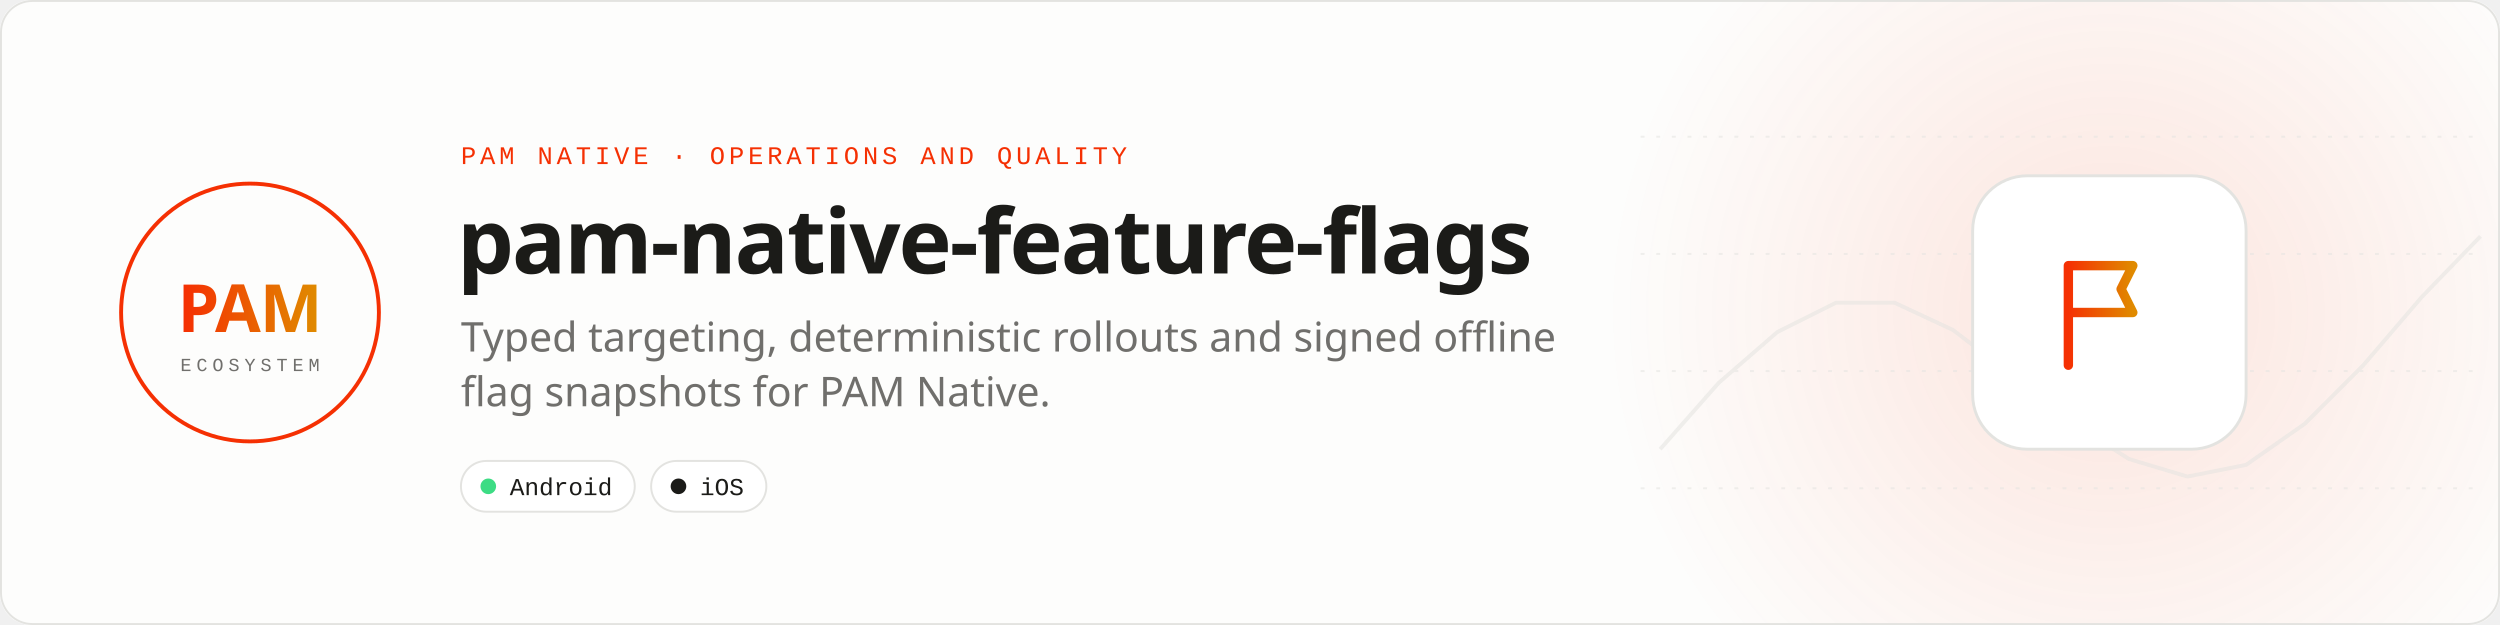
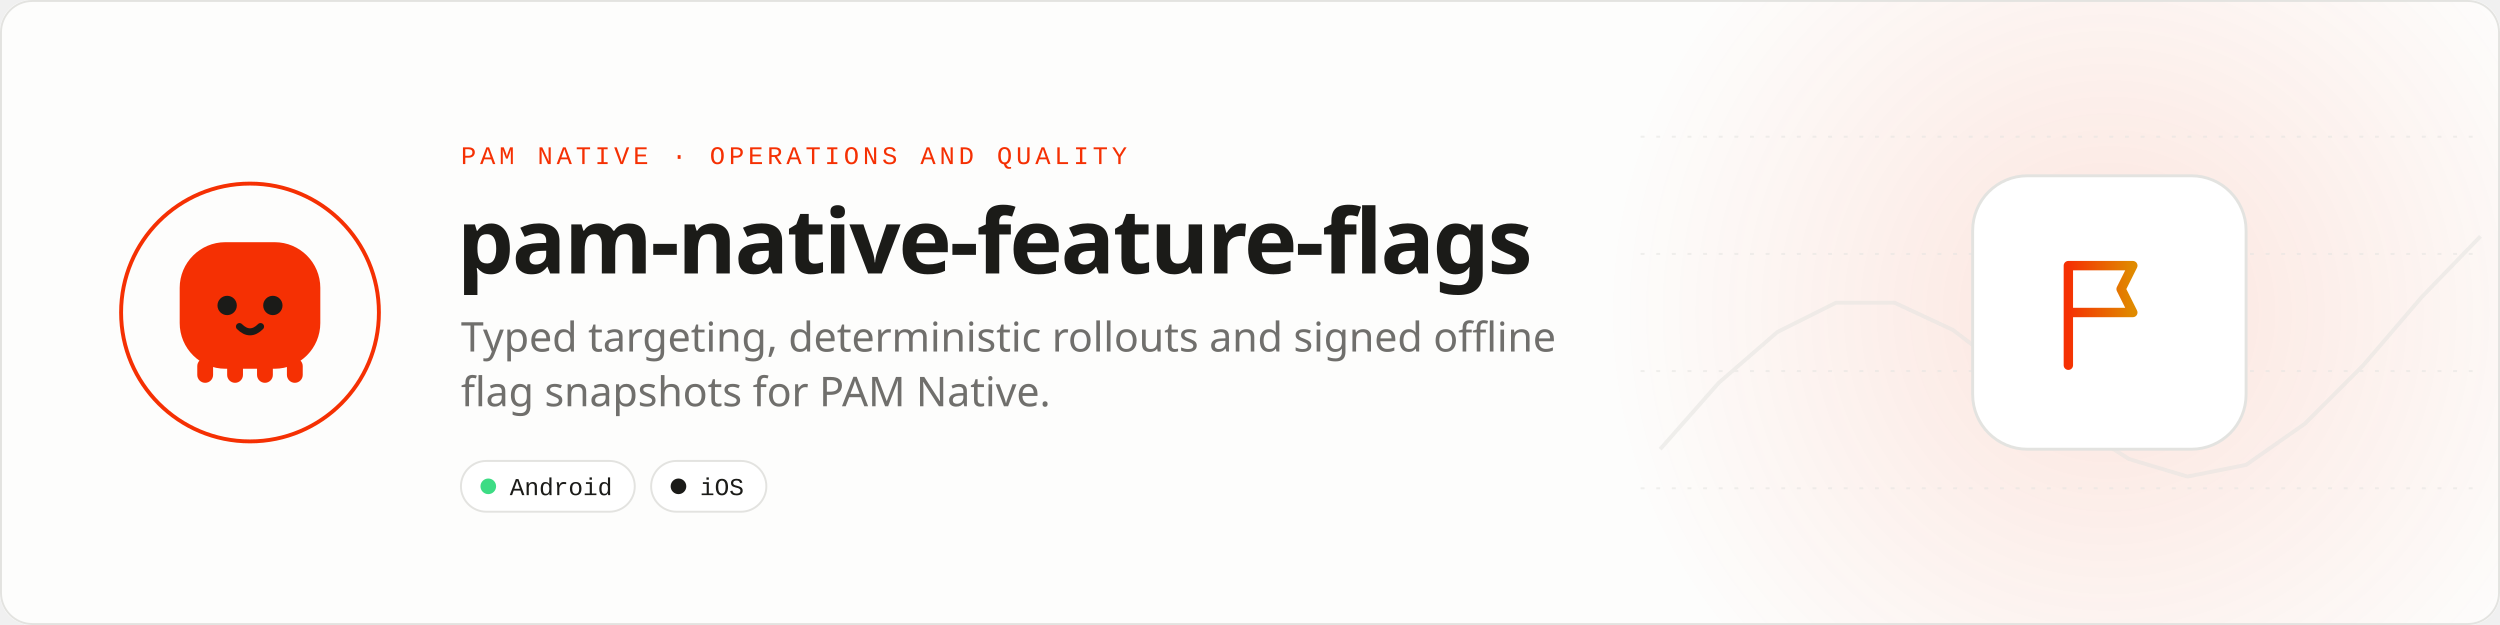
<svg xmlns="http://www.w3.org/2000/svg" viewBox="0 0 1280 320" width="1280" height="320" role="img" aria-label="pam-native-feature-flags: Typed targeting, deterministic rollouts and signed offline flag snapshots for PAM Native.">
  <defs>
    <linearGradient id="pg" x1="0" y1="0" x2="1" y2="0">
      <stop offset="0" stop-color="#f53003" />
      <stop offset="1" stop-color="#e08a00" />
    </linearGradient>
    <radialGradient id="gl">
      <stop offset="0" stop-color="#f53003" stop-opacity=".12" />
      <stop offset="1" stop-color="#f53003" stop-opacity="0" />
    </radialGradient>
    <clipPath id="cl">
      <rect width="1280" height="320" rx="16" />
    </clipPath>
  </defs>
  <g clip-path="url(#cl)">
    <rect width="1280" height="320" fill="#fdfdfc" />
    <circle cx="1080" cy="160" r="260" fill="url(#gl)" />
    <g fill="none" stroke="#e3e3e0" opacity=".55">
      <path d="M840 70H1270" stroke-dasharray="2 6" />
      <path d="M840 130H1270" stroke-dasharray="2 6" />
      <path d="M840 190H1270" stroke-dasharray="2 6" />
      <path d="M840 250H1270" stroke-dasharray="2 6" />
      <path d="M850 230L880 196L910 170L940 155L970 155L1000 169L1030 192L1060 216L1090 235L1120 244L1150 238L1180 217L1210 187L1240 152L1270 121" stroke-width="2" stroke-dasharray="900">
        <animate attributeName="stroke-dashoffset" values="900;0;0" keyTimes="0;.5;1" dur="8s" repeatCount="indefinite" />
      </path>
    </g>
  </g>
  <rect x=".5" y=".5" width="1279" height="319" rx="16" fill="none" stroke="#e3e3e0" />
  <circle cx="128" cy="160" r="66" fill="#fdfdfc" stroke="#f53003" stroke-width="2" />
  <circle cx="128" cy="160" r="66" fill="none" stroke="#f53003">
    <animate attributeName="r" values="66;92" dur="3s" repeatCount="indefinite" />
    <animate attributeName="stroke-opacity" values=".5;0" dur="3s" repeatCount="indefinite" />
  </circle>
-   <text x="128" y="170" text-anchor="middle" font-family="-apple-system, BlinkMacSystemFont, 'Segoe UI', 'Noto Sans', Helvetica, Arial, sans-serif" font-weight="700" font-size="34" letter-spacing="-.5" fill="url(#pg)">PAM</text>
-   <text x="128" y="190" text-anchor="middle" font-family="ui-monospace, SFMono-Regular, 'SF Mono', Menlo, Consolas, 'Liberation Mono', monospace" font-size="9.5" letter-spacing="2.5" fill="#706f6c">ECOSYSTEM</text>
+   <g transform="translate(74 104.2) scale(.9)">
+     <rect x="30" y="88" width="9" height="14" rx="4.5" fill="#f53003" />
+     <rect x="47" y="88" width="9" height="14" rx="4.5" fill="#f53003" />
+     <rect x="64" y="88" width="9" height="14" rx="4.5" fill="#f53003" />
+     <rect x="81" y="88" width="9" height="14" rx="4.5" fill="#f53003" />
+     <rect x="20" y="22" width="80" height="72" rx="26" fill="#f53003" />
+     <circle cx="47" cy="58" r="5.5" fill="#1b1b18" />
+     <circle cx="73" cy="58" r="5.5" fill="#1b1b18" />
+     <path d="M54 70q6 6 12 0" stroke="#1b1b18" stroke-width="4" stroke-linecap="round" fill="none" />
+   </g>
  <text x="236" y="84" font-family="ui-monospace, SFMono-Regular, 'SF Mono', Menlo, Consolas, 'Liberation Mono', monospace" font-size="13" letter-spacing="2" fill="#f53003">PAM NATIVE · OPERATIONS AND QUALITY</text>
  <text x="234" y="140" font-family="-apple-system, BlinkMacSystemFont, 'Segoe UI', 'Noto Sans', Helvetica, Arial, sans-serif" font-weight="700" font-size="46" letter-spacing="-1" fill="#1b1b18">pam-native-feature-flags</text>
  <text x="236" y="180" font-family="-apple-system, BlinkMacSystemFont, 'Segoe UI', 'Noto Sans', Helvetica, Arial, sans-serif" font-size="21" fill="#706f6c">Typed targeting, deterministic rollouts and signed offline</text>
  <text x="236" y="208" font-family="-apple-system, BlinkMacSystemFont, 'Segoe UI', 'Noto Sans', Helvetica, Arial, sans-serif" font-size="21" fill="#706f6c">flag snapshots for PAM Native.</text>
  <rect x="236" y="236" width="89" height="26" rx="13" fill="#ffffff" stroke="#e3e3e0" />
  <circle cx="250" cy="249" r="4" fill="#3ddc84" />
  <text x="261" y="253.5" font-family="ui-monospace, SFMono-Regular, 'SF Mono', Menlo, Consolas, 'Liberation Mono', monospace" font-size="12.5" fill="#1b1b18">Android</text>
  <rect x="333.375" y="236" width="59" height="26" rx="13" fill="#ffffff" stroke="#e3e3e0" />
  <circle cx="347.375" cy="249" r="4" fill="#1b1b18" />
  <text x="358.375" y="253.5" font-family="ui-monospace, SFMono-Regular, 'SF Mono', Menlo, Consolas, 'Liberation Mono', monospace" font-size="12.5" fill="#1b1b18">iOS</text>
  <rect x="1010" y="90" width="140" height="140" rx="28" fill="#ffffff" stroke="#e3e3e0" stroke-width="1.5" />
  <g transform="translate(1044 124) scale(3)" fill="none" stroke="url(#pg)" stroke-width="1.6" stroke-linecap="round" stroke-linejoin="round">
    <path d="M5 21V4h11l-2 4 2 4H5" />
  </g>
</svg>
